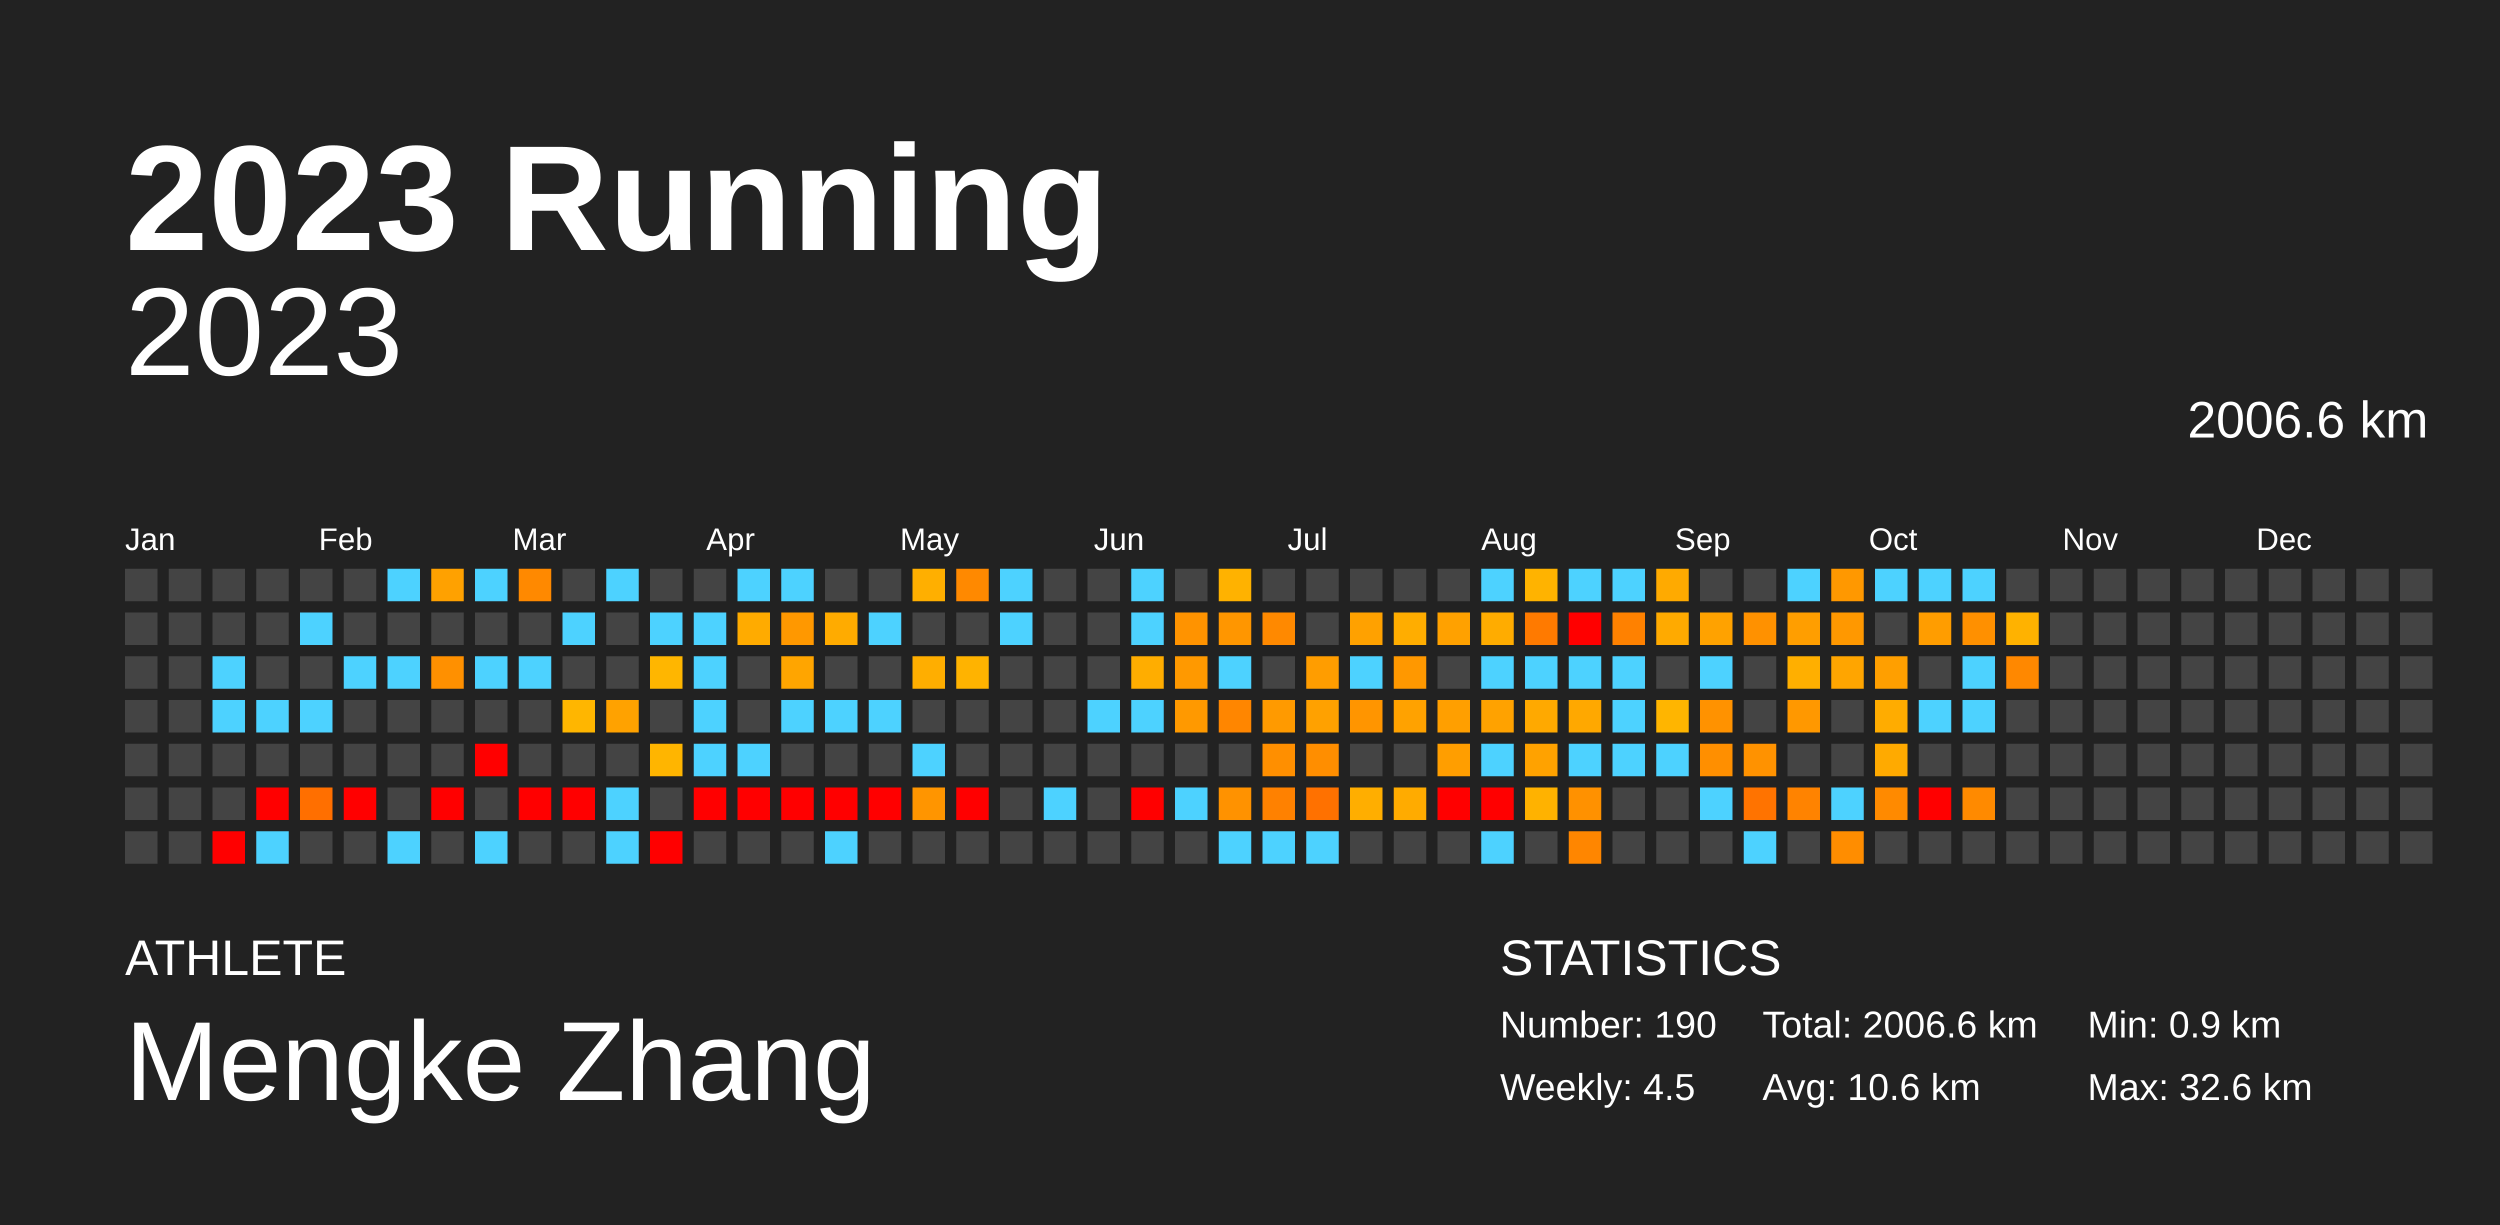
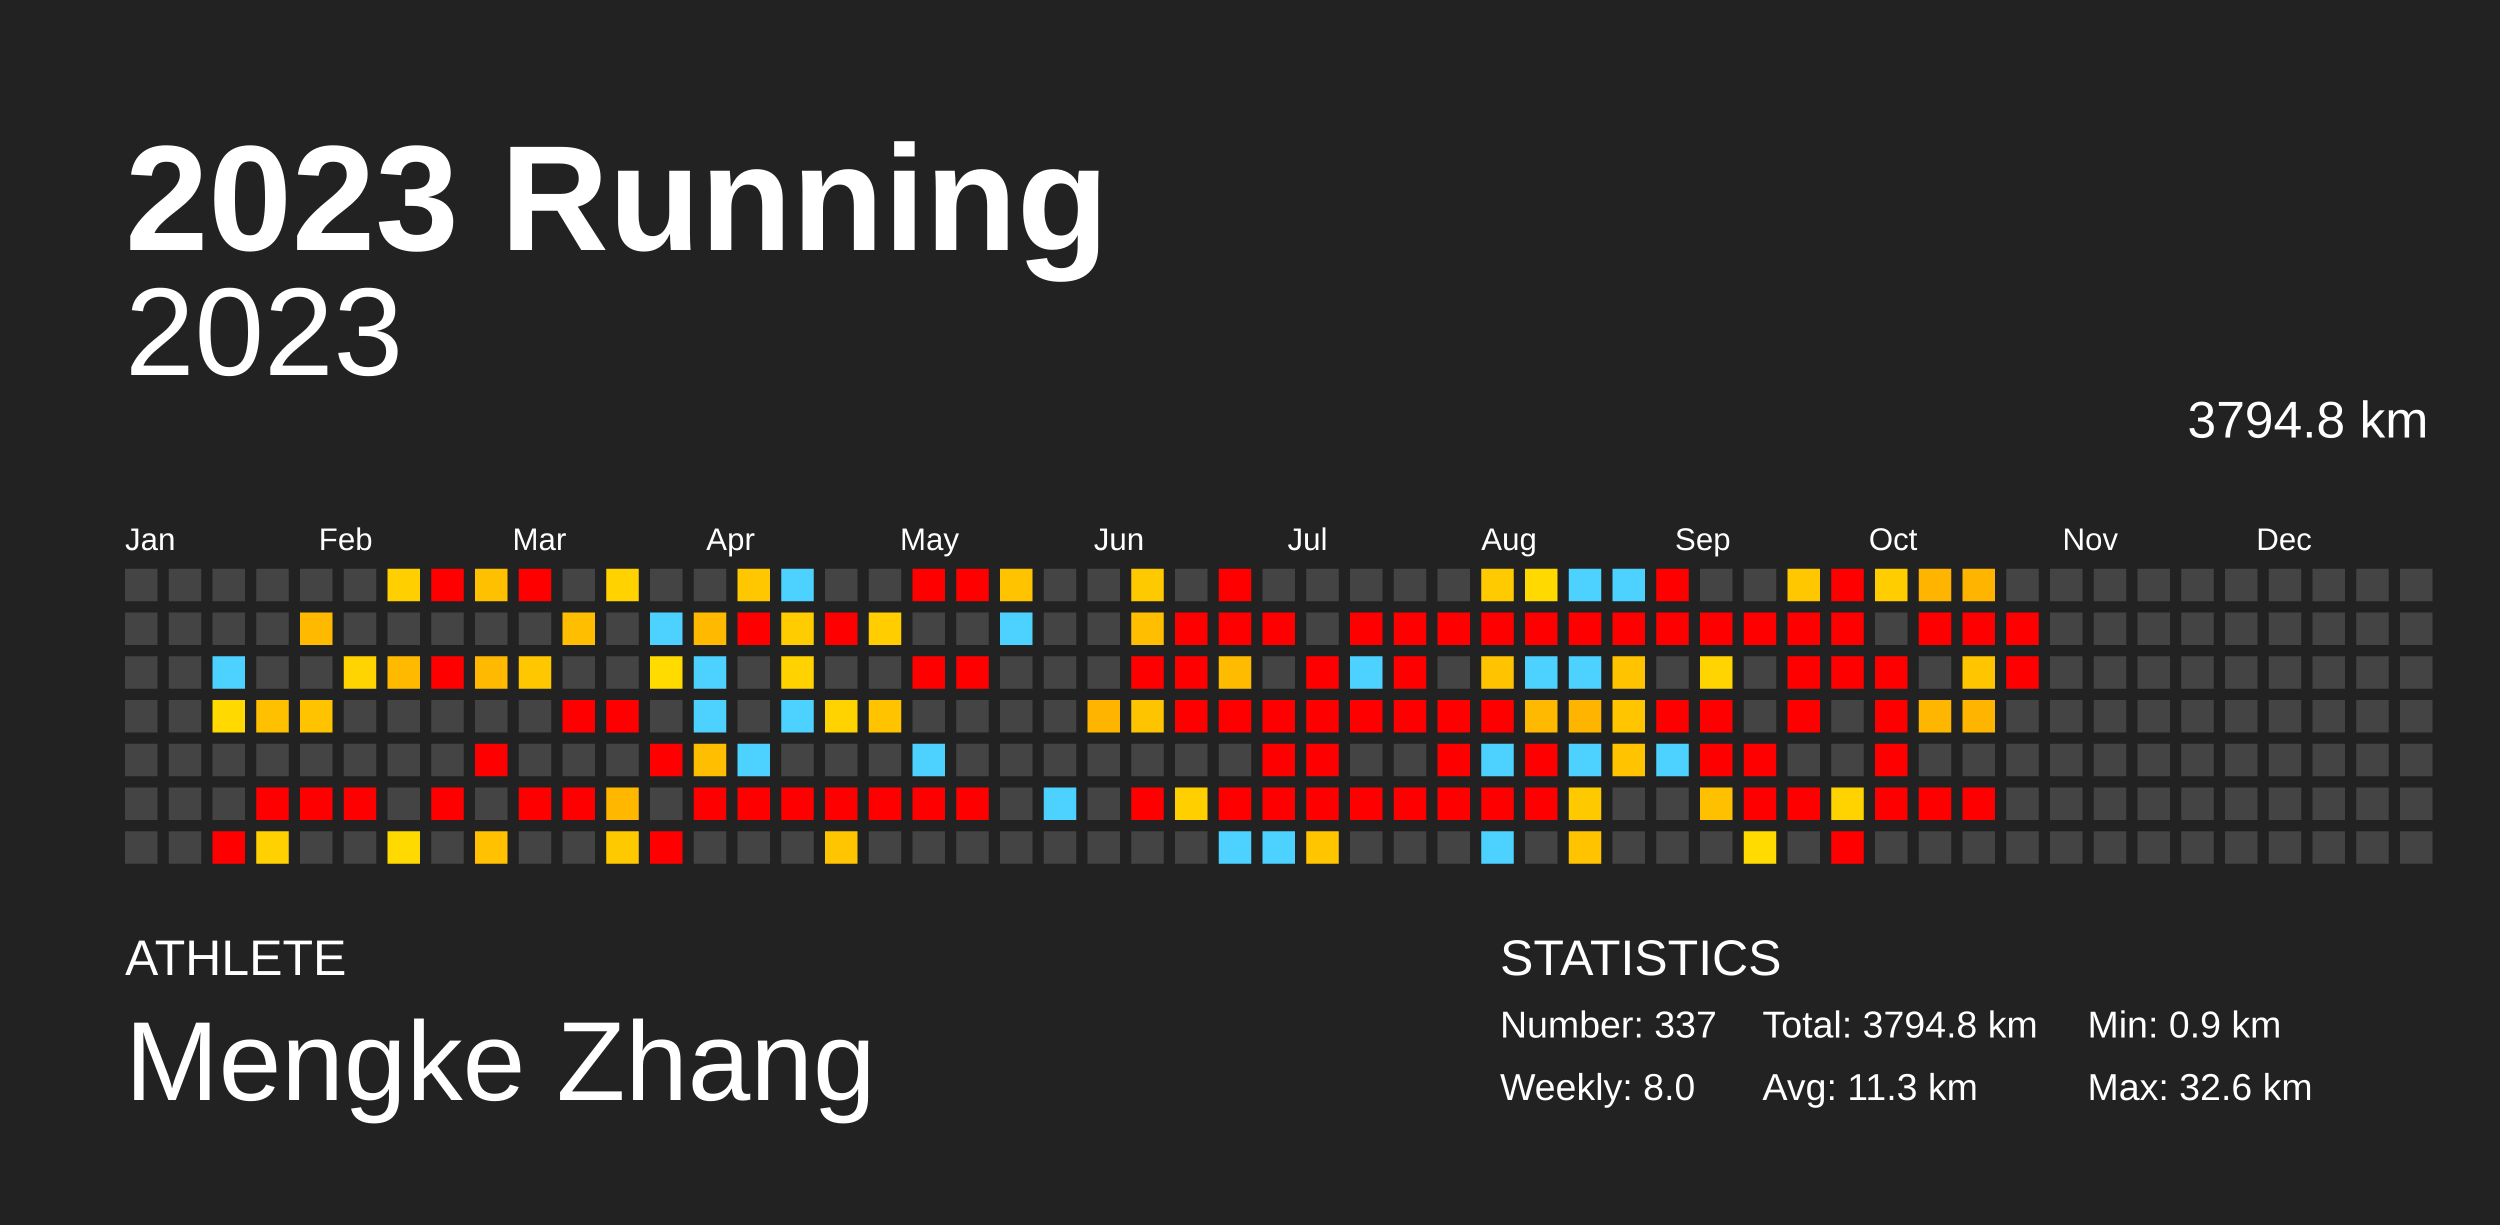
<svg xmlns="http://www.w3.org/2000/svg" baseProfile="full" height="98mm" version="1.1" viewBox="0,0,200,98" width="200mm">
  <defs />
  <rect fill="#222222" height="98" width="200" x="0" y="0" />
  <text fill="#FFFFFF" style="font-size:12px; font-family:Arial; font-weight:bold;" x="10" y="20">2023 Running</text>
  <text fill="#FFFFFF" style="font-size:4px; font-family:Arial" x="10" y="78">ATHLETE</text>
  <text fill="#FFFFFF" style="font-size:9px; font-family:Arial" x="10" y="88">Mengke Zhang</text>
  <text fill="#FFFFFF" style="font-size:4px; font-family:Arial" x="120" y="78">STATISTICS</text>
-   <text fill="#FFFFFF" style="font-size:3px; font-family:Arial" x="120" y="83">Number: 190</text>
-   <text fill="#FFFFFF" style="font-size:3px; font-family:Arial" x="120" y="88">Weekly: 4.5</text>
-   <text fill="#FFFFFF" style="font-size:3px; font-family:Arial" x="141" y="83">Total: 2006.6 km</text>
-   <text fill="#FFFFFF" style="font-size:3px; font-family:Arial" x="141" y="88">Avg: 10.6 km</text>
+   <text fill="#FFFFFF" style="font-size:3px; font-family:Arial" x="120" y="83">Number: 337</text>
+   <text fill="#FFFFFF" style="font-size:3px; font-family:Arial" x="120" y="88">Weekly: 8.0</text>
+   <text fill="#FFFFFF" style="font-size:3px; font-family:Arial" x="141" y="83">Total: 3794.8 km</text>
+   <text fill="#FFFFFF" style="font-size:3px; font-family:Arial" x="141" y="88">Avg: 11.3 km</text>
  <text fill="#FFFFFF" style="font-size:3px; font-family:Arial" x="167" y="83">Min: 0.9 km</text>
  <text fill="#FFFFFF" style="font-size:3px; font-family:Arial" x="167" y="88">Max: 32.6 km</text>
  <text alignment-baseline="hanging" fill="#FFFFFF" style="font-size:10.0px; font-family:Arial;" x="10" y="30">2023</text>
-   <text alignment-baseline="hanging" fill="#FFFFFF" style="font-size:4.125px; font-family:Arial;" x="175" y="35">2006.6 km</text>
+   <text alignment-baseline="hanging" fill="#FFFFFF" style="font-size:4.125px; font-family:Arial;" x="175" y="35">3794.8 km</text>
  <text fill="#FFFFFF" style="font-size:2.5px; font-family:Arial" x="10.0" y="44">Jan</text>
  <text fill="#FFFFFF" style="font-size:2.5px; font-family:Arial" x="25.5" y="44">Feb</text>
  <text fill="#FFFFFF" style="font-size:2.5px; font-family:Arial" x="41.0" y="44">Mar</text>
  <text fill="#FFFFFF" style="font-size:2.5px; font-family:Arial" x="56.5" y="44">Apr</text>
  <text fill="#FFFFFF" style="font-size:2.5px; font-family:Arial" x="72.0" y="44">May</text>
  <text fill="#FFFFFF" style="font-size:2.5px; font-family:Arial" x="87.5" y="44">Jun</text>
  <text fill="#FFFFFF" style="font-size:2.5px; font-family:Arial" x="103.0" y="44">Jul</text>
  <text fill="#FFFFFF" style="font-size:2.5px; font-family:Arial" x="118.5" y="44">Aug</text>
  <text fill="#FFFFFF" style="font-size:2.5px; font-family:Arial" x="134.0" y="44">Sep</text>
  <text fill="#FFFFFF" style="font-size:2.5px; font-family:Arial" x="149.5" y="44">Oct</text>
  <text fill="#FFFFFF" style="font-size:2.5px; font-family:Arial" x="165.0" y="44">Nov</text>
  <text fill="#FFFFFF" style="font-size:2.5px; font-family:Arial" x="180.5" y="44">Dec</text>
  <rect fill="#444444" height="2.6" width="2.6" x="10.0" y="45.5" />
  <rect fill="#444444" height="2.6" width="2.6" x="10.0" y="49.0" />
  <rect fill="#444444" height="2.6" width="2.6" x="10.0" y="52.5" />
  <rect fill="#444444" height="2.6" width="2.6" x="10.0" y="56.0" />
  <rect fill="#444444" height="2.6" width="2.6" x="10.0" y="59.5" />
  <rect fill="#444444" height="2.6" width="2.6" x="10.0" y="63.0" />
  <rect fill="#444444" height="2.6" width="2.6" x="10.0" y="66.5" />
  <rect fill="#444444" height="2.6" width="2.6" x="13.5" y="45.5" />
  <rect fill="#444444" height="2.6" width="2.6" x="13.5" y="49.0" />
  <rect fill="#444444" height="2.6" width="2.6" x="13.5" y="52.5" />
  <rect fill="#444444" height="2.6" width="2.6" x="13.5" y="56.0" />
  <rect fill="#444444" height="2.6" width="2.6" x="13.5" y="59.5" />
  <rect fill="#444444" height="2.6" width="2.6" x="13.5" y="63.0" />
  <rect fill="#444444" height="2.6" width="2.6" x="13.5" y="66.5" />
  <rect fill="#444444" height="2.6" width="2.6" x="17.0" y="45.5" />
  <rect fill="#444444" height="2.6" width="2.6" x="17.0" y="49.0" />
  <rect fill="#4dd2ff" height="2.6" width="2.6" x="17.0" y="52.5" />
-   <rect fill="#4dd2ff" height="2.6" width="2.6" x="17.0" y="56.0" />
+   <rect fill="#ffd900" height="2.6" width="2.6" x="17.0" y="56.0" />
  <rect fill="#444444" height="2.6" width="2.6" x="17.0" y="59.5" />
  <rect fill="#444444" height="2.6" width="2.6" x="17.0" y="63.0" />
  <rect fill="red" height="2.6" width="2.6" x="17.0" y="66.5" />
  <rect fill="#444444" height="2.6" width="2.6" x="20.5" y="45.5" />
  <rect fill="#444444" height="2.6" width="2.6" x="20.5" y="49.0" />
  <rect fill="#444444" height="2.6" width="2.6" x="20.5" y="52.5" />
-   <rect fill="#4dd2ff" height="2.6" width="2.6" x="20.5" y="56.0" />
+   <rect fill="#ffc000" height="2.6" width="2.6" x="20.5" y="56.0" />
  <rect fill="#444444" height="2.6" width="2.6" x="20.5" y="59.5" />
  <rect fill="red" height="2.6" width="2.6" x="20.5" y="63.0" />
-   <rect fill="#4dd2ff" height="2.6" width="2.6" x="20.5" y="66.5" />
+   <rect fill="#ffd100" height="2.6" width="2.6" x="20.5" y="66.5" />
  <rect fill="#444444" height="2.6" width="2.6" x="24.0" y="45.5" />
-   <rect fill="#4dd2ff" height="2.6" width="2.6" x="24.0" y="49.0" />
+   <rect fill="#ffba00" height="2.6" width="2.6" x="24.0" y="49.0" />
  <rect fill="#444444" height="2.6" width="2.6" x="24.0" y="52.5" />
-   <rect fill="#4dd2ff" height="2.6" width="2.6" x="24.0" y="56.0" />
+   <rect fill="#ffc300" height="2.6" width="2.6" x="24.0" y="56.0" />
  <rect fill="#444444" height="2.6" width="2.6" x="24.0" y="59.5" />
-   <rect fill="#ff6f00" height="2.6" width="2.6" x="24.0" y="63.0" />
+   <rect fill="red" height="2.6" width="2.6" x="24.0" y="63.0" />
  <rect fill="#444444" height="2.6" width="2.6" x="24.0" y="66.5" />
  <rect fill="#444444" height="2.6" width="2.6" x="27.5" y="45.5" />
  <rect fill="#444444" height="2.6" width="2.6" x="27.5" y="49.0" />
-   <rect fill="#4dd2ff" height="2.6" width="2.6" x="27.5" y="52.5" />
+   <rect fill="#ffd400" height="2.6" width="2.6" x="27.5" y="52.5" />
  <rect fill="#444444" height="2.6" width="2.6" x="27.5" y="56.0" />
  <rect fill="#444444" height="2.6" width="2.6" x="27.5" y="59.5" />
  <rect fill="red" height="2.6" width="2.6" x="27.5" y="63.0" />
  <rect fill="#444444" height="2.6" width="2.6" x="27.5" y="66.5" />
-   <rect fill="#4dd2ff" height="2.6" width="2.6" x="31.0" y="45.5" />
+   <rect fill="#ffcf00" height="2.6" width="2.6" x="31.0" y="45.5" />
  <rect fill="#444444" height="2.6" width="2.6" x="31.0" y="49.0" />
-   <rect fill="#4dd2ff" height="2.6" width="2.6" x="31.0" y="52.5" />
+   <rect fill="#ffba00" height="2.6" width="2.6" x="31.0" y="52.5" />
  <rect fill="#444444" height="2.6" width="2.6" x="31.0" y="56.0" />
  <rect fill="#444444" height="2.6" width="2.6" x="31.0" y="59.5" />
  <rect fill="#444444" height="2.6" width="2.6" x="31.0" y="63.0" />
-   <rect fill="#4dd2ff" height="2.6" width="2.6" x="31.0" y="66.5" />
-   <rect fill="#ffa100" height="2.6" width="2.6" x="34.5" y="45.5" />
+   <rect fill="#ffda00" height="2.6" width="2.6" x="31.0" y="66.5" />
+   <rect fill="red" height="2.6" width="2.6" x="34.5" y="45.5" />
  <rect fill="#444444" height="2.6" width="2.6" x="34.5" y="49.0" />
-   <rect fill="#ff9000" height="2.6" width="2.6" x="34.5" y="52.5" />
+   <rect fill="red" height="2.6" width="2.6" x="34.5" y="52.5" />
  <rect fill="#444444" height="2.6" width="2.6" x="34.5" y="56.0" />
  <rect fill="#444444" height="2.6" width="2.6" x="34.5" y="59.5" />
  <rect fill="red" height="2.6" width="2.6" x="34.5" y="63.0" />
  <rect fill="#444444" height="2.6" width="2.6" x="34.5" y="66.5" />
-   <rect fill="#4dd2ff" height="2.6" width="2.6" x="38.0" y="45.5" />
+   <rect fill="#ffc000" height="2.6" width="2.6" x="38.0" y="45.5" />
  <rect fill="#444444" height="2.6" width="2.6" x="38.0" y="49.0" />
-   <rect fill="#4dd2ff" height="2.6" width="2.6" x="38.0" y="52.5" />
+   <rect fill="#ffb900" height="2.6" width="2.6" x="38.0" y="52.5" />
  <rect fill="#444444" height="2.6" width="2.6" x="38.0" y="56.0" />
  <rect fill="red" height="2.6" width="2.6" x="38.0" y="59.5" />
  <rect fill="#444444" height="2.6" width="2.6" x="38.0" y="63.0" />
-   <rect fill="#4dd2ff" height="2.6" width="2.6" x="38.0" y="66.5" />
-   <rect fill="#ff8900" height="2.6" width="2.6" x="41.5" y="45.5" />
+   <rect fill="#ffc100" height="2.6" width="2.6" x="38.0" y="66.5" />
+   <rect fill="red" height="2.6" width="2.6" x="41.5" y="45.5" />
  <rect fill="#444444" height="2.6" width="2.6" x="41.5" y="49.0" />
-   <rect fill="#4dd2ff" height="2.6" width="2.6" x="41.5" y="52.5" />
+   <rect fill="#ffc700" height="2.6" width="2.6" x="41.5" y="52.5" />
  <rect fill="#444444" height="2.6" width="2.6" x="41.5" y="56.0" />
  <rect fill="#444444" height="2.6" width="2.6" x="41.5" y="59.5" />
  <rect fill="red" height="2.6" width="2.6" x="41.5" y="63.0" />
  <rect fill="#444444" height="2.6" width="2.6" x="41.5" y="66.5" />
  <rect fill="#444444" height="2.6" width="2.6" x="45.0" y="45.5" />
-   <rect fill="#4dd2ff" height="2.6" width="2.6" x="45.0" y="49.0" />
+   <rect fill="#ffbf00" height="2.6" width="2.6" x="45.0" y="49.0" />
  <rect fill="#444444" height="2.6" width="2.6" x="45.0" y="52.5" />
-   <rect fill="#ffb600" height="2.6" width="2.6" x="45.0" y="56.0" />
+   <rect fill="red" height="2.6" width="2.6" x="45.0" y="56.0" />
  <rect fill="#444444" height="2.6" width="2.6" x="45.0" y="59.5" />
  <rect fill="red" height="2.6" width="2.6" x="45.0" y="63.0" />
  <rect fill="#444444" height="2.6" width="2.6" x="45.0" y="66.5" />
-   <rect fill="#4dd2ff" height="2.6" width="2.6" x="48.5" y="45.5" />
+   <rect fill="#ffd200" height="2.6" width="2.6" x="48.5" y="45.5" />
  <rect fill="#444444" height="2.6" width="2.6" x="48.5" y="49.0" />
  <rect fill="#444444" height="2.6" width="2.6" x="48.5" y="52.5" />
-   <rect fill="#ffa200" height="2.6" width="2.6" x="48.5" y="56.0" />
+   <rect fill="red" height="2.6" width="2.6" x="48.5" y="56.0" />
  <rect fill="#444444" height="2.6" width="2.6" x="48.5" y="59.5" />
-   <rect fill="#4dd2ff" height="2.6" width="2.6" x="48.5" y="63.0" />
-   <rect fill="#4dd2ff" height="2.6" width="2.6" x="48.5" y="66.5" />
+   <rect fill="#ffb700" height="2.6" width="2.6" x="48.5" y="63.0" />
+   <rect fill="#ffc900" height="2.6" width="2.6" x="48.5" y="66.5" />
  <rect fill="#444444" height="2.6" width="2.6" x="52.0" y="45.5" />
  <rect fill="#4dd2ff" height="2.6" width="2.6" x="52.0" y="49.0" />
-   <rect fill="#ffb600" height="2.6" width="2.6" x="52.0" y="52.5" />
+   <rect fill="#ffdb00" height="2.6" width="2.6" x="52.0" y="52.5" />
  <rect fill="#444444" height="2.6" width="2.6" x="52.0" y="56.0" />
-   <rect fill="#ffb500" height="2.6" width="2.6" x="52.0" y="59.5" />
+   <rect fill="red" height="2.6" width="2.6" x="52.0" y="59.5" />
  <rect fill="#444444" height="2.6" width="2.6" x="52.0" y="63.0" />
  <rect fill="red" height="2.6" width="2.6" x="52.0" y="66.5" />
  <rect fill="#444444" height="2.6" width="2.6" x="55.5" y="45.5" />
-   <rect fill="#4dd2ff" height="2.6" width="2.6" x="55.5" y="49.0" />
+   <rect fill="#ffba00" height="2.6" width="2.6" x="55.5" y="49.0" />
  <rect fill="#4dd2ff" height="2.6" width="2.6" x="55.5" y="52.5" />
  <rect fill="#4dd2ff" height="2.6" width="2.6" x="55.5" y="56.0" />
-   <rect fill="#4dd2ff" height="2.6" width="2.6" x="55.5" y="59.5" />
+   <rect fill="#ffbf00" height="2.6" width="2.6" x="55.5" y="59.5" />
  <rect fill="red" height="2.6" width="2.6" x="55.5" y="63.0" />
  <rect fill="#444444" height="2.6" width="2.6" x="55.5" y="66.5" />
-   <rect fill="#4dd2ff" height="2.6" width="2.6" x="59.0" y="45.5" />
-   <rect fill="#ffab00" height="2.6" width="2.6" x="59.0" y="49.0" />
+   <rect fill="#ffc700" height="2.6" width="2.6" x="59.0" y="45.5" />
+   <rect fill="red" height="2.6" width="2.6" x="59.0" y="49.0" />
  <rect fill="#444444" height="2.6" width="2.6" x="59.0" y="52.5" />
  <rect fill="#444444" height="2.6" width="2.6" x="59.0" y="56.0" />
  <rect fill="#4dd2ff" height="2.6" width="2.6" x="59.0" y="59.5" />
  <rect fill="red" height="2.6" width="2.6" x="59.0" y="63.0" />
  <rect fill="#444444" height="2.6" width="2.6" x="59.0" y="66.5" />
  <rect fill="#4dd2ff" height="2.6" width="2.6" x="62.5" y="45.5" />
-   <rect fill="#ff9800" height="2.6" width="2.6" x="62.5" y="49.0" />
-   <rect fill="#ffa500" height="2.6" width="2.6" x="62.5" y="52.5" />
+   <rect fill="#ffcc00" height="2.6" width="2.6" x="62.5" y="49.0" />
+   <rect fill="#ffd200" height="2.6" width="2.6" x="62.5" y="52.5" />
  <rect fill="#4dd2ff" height="2.6" width="2.6" x="62.5" y="56.0" />
  <rect fill="#444444" height="2.6" width="2.6" x="62.5" y="59.5" />
  <rect fill="red" height="2.6" width="2.6" x="62.5" y="63.0" />
  <rect fill="#444444" height="2.6" width="2.6" x="62.5" y="66.5" />
  <rect fill="#444444" height="2.6" width="2.6" x="66.0" y="45.5" />
-   <rect fill="#ffab00" height="2.6" width="2.6" x="66.0" y="49.0" />
+   <rect fill="red" height="2.6" width="2.6" x="66.0" y="49.0" />
  <rect fill="#444444" height="2.6" width="2.6" x="66.0" y="52.5" />
-   <rect fill="#4dd2ff" height="2.6" width="2.6" x="66.0" y="56.0" />
+   <rect fill="#ffd300" height="2.6" width="2.6" x="66.0" y="56.0" />
  <rect fill="#444444" height="2.6" width="2.6" x="66.0" y="59.5" />
  <rect fill="red" height="2.6" width="2.6" x="66.0" y="63.0" />
-   <rect fill="#4dd2ff" height="2.6" width="2.6" x="66.0" y="66.5" />
+   <rect fill="#ffc500" height="2.6" width="2.6" x="66.0" y="66.5" />
  <rect fill="#444444" height="2.6" width="2.6" x="69.5" y="45.5" />
-   <rect fill="#4dd2ff" height="2.6" width="2.6" x="69.5" y="49.0" />
+   <rect fill="#ffcd00" height="2.6" width="2.6" x="69.5" y="49.0" />
  <rect fill="#444444" height="2.6" width="2.6" x="69.5" y="52.5" />
-   <rect fill="#4dd2ff" height="2.6" width="2.6" x="69.5" y="56.0" />
+   <rect fill="#ffc300" height="2.6" width="2.6" x="69.5" y="56.0" />
  <rect fill="#444444" height="2.6" width="2.6" x="69.5" y="59.5" />
  <rect fill="red" height="2.6" width="2.6" x="69.5" y="63.0" />
  <rect fill="#444444" height="2.6" width="2.6" x="69.5" y="66.5" />
-   <rect fill="#ffaf00" height="2.6" width="2.6" x="73.0" y="45.5" />
+   <rect fill="red" height="2.6" width="2.6" x="73.0" y="45.5" />
  <rect fill="#444444" height="2.6" width="2.6" x="73.0" y="49.0" />
-   <rect fill="#ffae00" height="2.6" width="2.6" x="73.0" y="52.5" />
+   <rect fill="red" height="2.6" width="2.6" x="73.0" y="52.5" />
  <rect fill="#444444" height="2.6" width="2.6" x="73.0" y="56.0" />
  <rect fill="#4dd2ff" height="2.6" width="2.6" x="73.0" y="59.5" />
-   <rect fill="#ff9500" height="2.6" width="2.6" x="73.0" y="63.0" />
+   <rect fill="red" height="2.6" width="2.6" x="73.0" y="63.0" />
  <rect fill="#444444" height="2.6" width="2.6" x="73.0" y="66.5" />
-   <rect fill="#ff8900" height="2.6" width="2.6" x="76.5" y="45.5" />
+   <rect fill="red" height="2.6" width="2.6" x="76.5" y="45.5" />
  <rect fill="#444444" height="2.6" width="2.6" x="76.5" y="49.0" />
-   <rect fill="#ffb300" height="2.6" width="2.6" x="76.5" y="52.5" />
+   <rect fill="red" height="2.6" width="2.6" x="76.5" y="52.5" />
  <rect fill="#444444" height="2.6" width="2.6" x="76.5" y="56.0" />
  <rect fill="#444444" height="2.6" width="2.6" x="76.5" y="59.5" />
  <rect fill="red" height="2.6" width="2.6" x="76.5" y="63.0" />
  <rect fill="#444444" height="2.6" width="2.6" x="76.5" y="66.5" />
-   <rect fill="#4dd2ff" height="2.6" width="2.6" x="80.0" y="45.5" />
+   <rect fill="#ffc300" height="2.6" width="2.6" x="80.0" y="45.5" />
  <rect fill="#4dd2ff" height="2.6" width="2.6" x="80.0" y="49.0" />
  <rect fill="#444444" height="2.6" width="2.6" x="80.0" y="52.5" />
  <rect fill="#444444" height="2.6" width="2.6" x="80.0" y="56.0" />
  <rect fill="#444444" height="2.6" width="2.6" x="80.0" y="59.5" />
  <rect fill="#444444" height="2.6" width="2.6" x="80.0" y="63.0" />
  <rect fill="#444444" height="2.6" width="2.6" x="80.0" y="66.5" />
  <rect fill="#444444" height="2.6" width="2.6" x="83.5" y="45.5" />
  <rect fill="#444444" height="2.6" width="2.6" x="83.5" y="49.0" />
  <rect fill="#444444" height="2.6" width="2.6" x="83.5" y="52.5" />
  <rect fill="#444444" height="2.6" width="2.6" x="83.5" y="56.0" />
  <rect fill="#444444" height="2.6" width="2.6" x="83.5" y="59.5" />
  <rect fill="#4dd2ff" height="2.6" width="2.6" x="83.5" y="63.0" />
  <rect fill="#444444" height="2.6" width="2.6" x="83.5" y="66.5" />
  <rect fill="#444444" height="2.6" width="2.6" x="87.0" y="45.5" />
  <rect fill="#444444" height="2.6" width="2.6" x="87.0" y="49.0" />
  <rect fill="#444444" height="2.6" width="2.6" x="87.0" y="52.5" />
-   <rect fill="#4dd2ff" height="2.6" width="2.6" x="87.0" y="56.0" />
+   <rect fill="#ffb500" height="2.6" width="2.6" x="87.0" y="56.0" />
  <rect fill="#444444" height="2.6" width="2.6" x="87.0" y="59.5" />
  <rect fill="#444444" height="2.6" width="2.6" x="87.0" y="63.0" />
  <rect fill="#444444" height="2.6" width="2.6" x="87.0" y="66.5" />
-   <rect fill="#4dd2ff" height="2.6" width="2.6" x="90.5" y="45.5" />
-   <rect fill="#4dd2ff" height="2.6" width="2.6" x="90.5" y="49.0" />
-   <rect fill="#ffad00" height="2.6" width="2.6" x="90.5" y="52.5" />
-   <rect fill="#4dd2ff" height="2.6" width="2.6" x="90.5" y="56.0" />
+   <rect fill="#ffc900" height="2.6" width="2.6" x="90.5" y="45.5" />
+   <rect fill="#ffbf00" height="2.6" width="2.6" x="90.5" y="49.0" />
+   <rect fill="red" height="2.6" width="2.6" x="90.5" y="52.5" />
+   <rect fill="#ffc400" height="2.6" width="2.6" x="90.5" y="56.0" />
  <rect fill="#444444" height="2.6" width="2.6" x="90.5" y="59.5" />
  <rect fill="red" height="2.6" width="2.6" x="90.5" y="63.0" />
  <rect fill="#444444" height="2.6" width="2.6" x="90.5" y="66.5" />
  <rect fill="#444444" height="2.6" width="2.6" x="94.0" y="45.5" />
-   <rect fill="#ff9300" height="2.6" width="2.6" x="94.0" y="49.0" />
-   <rect fill="#ff9900" height="2.6" width="2.6" x="94.0" y="52.5" />
-   <rect fill="#ff9900" height="2.6" width="2.6" x="94.0" y="56.0" />
+   <rect fill="red" height="2.6" width="2.6" x="94.0" y="49.0" />
+   <rect fill="red" height="2.6" width="2.6" x="94.0" y="52.5" />
+   <rect fill="red" height="2.6" width="2.6" x="94.0" y="56.0" />
  <rect fill="#444444" height="2.6" width="2.6" x="94.0" y="59.5" />
-   <rect fill="#4dd2ff" height="2.6" width="2.6" x="94.0" y="63.0" />
+   <rect fill="#ffcf00" height="2.6" width="2.6" x="94.0" y="63.0" />
  <rect fill="#444444" height="2.6" width="2.6" x="94.0" y="66.5" />
-   <rect fill="#ffb200" height="2.6" width="2.6" x="97.5" y="45.5" />
-   <rect fill="#ff9600" height="2.6" width="2.6" x="97.5" y="49.0" />
-   <rect fill="#4dd2ff" height="2.6" width="2.6" x="97.5" y="52.5" />
-   <rect fill="#ff8600" height="2.6" width="2.6" x="97.5" y="56.0" />
+   <rect fill="red" height="2.6" width="2.6" x="97.5" y="45.5" />
+   <rect fill="red" height="2.6" width="2.6" x="97.5" y="49.0" />
+   <rect fill="#ffbb00" height="2.6" width="2.6" x="97.5" y="52.5" />
+   <rect fill="red" height="2.6" width="2.6" x="97.5" y="56.0" />
  <rect fill="#444444" height="2.6" width="2.6" x="97.5" y="59.5" />
-   <rect fill="#ff9200" height="2.6" width="2.6" x="97.5" y="63.0" />
+   <rect fill="red" height="2.6" width="2.6" x="97.5" y="63.0" />
  <rect fill="#4dd2ff" height="2.6" width="2.6" x="97.5" y="66.5" />
  <rect fill="#444444" height="2.6" width="2.6" x="101.0" y="45.5" />
-   <rect fill="#ff8900" height="2.6" width="2.6" x="101.0" y="49.0" />
+   <rect fill="red" height="2.6" width="2.6" x="101.0" y="49.0" />
  <rect fill="#444444" height="2.6" width="2.6" x="101.0" y="52.5" />
-   <rect fill="#ff9a00" height="2.6" width="2.6" x="101.0" y="56.0" />
-   <rect fill="#ff8f00" height="2.6" width="2.6" x="101.0" y="59.5" />
-   <rect fill="#ff8100" height="2.6" width="2.6" x="101.0" y="63.0" />
+   <rect fill="red" height="2.6" width="2.6" x="101.0" y="56.0" />
+   <rect fill="red" height="2.6" width="2.6" x="101.0" y="59.5" />
+   <rect fill="red" height="2.6" width="2.6" x="101.0" y="63.0" />
  <rect fill="#4dd2ff" height="2.6" width="2.6" x="101.0" y="66.5" />
  <rect fill="#444444" height="2.6" width="2.6" x="104.5" y="45.5" />
  <rect fill="#444444" height="2.6" width="2.6" x="104.5" y="49.0" />
-   <rect fill="#ff9d00" height="2.6" width="2.6" x="104.5" y="52.5" />
-   <rect fill="#ffa100" height="2.6" width="2.6" x="104.5" y="56.0" />
-   <rect fill="#ff8e00" height="2.6" width="2.6" x="104.5" y="59.5" />
-   <rect fill="#ff7100" height="2.6" width="2.6" x="104.5" y="63.0" />
-   <rect fill="#4dd2ff" height="2.6" width="2.6" x="104.5" y="66.5" />
+   <rect fill="red" height="2.6" width="2.6" x="104.5" y="52.5" />
+   <rect fill="red" height="2.6" width="2.6" x="104.5" y="56.0" />
+   <rect fill="red" height="2.6" width="2.6" x="104.5" y="59.5" />
+   <rect fill="red" height="2.6" width="2.6" x="104.5" y="63.0" />
+   <rect fill="#ffc600" height="2.6" width="2.6" x="104.5" y="66.5" />
  <rect fill="#444444" height="2.6" width="2.6" x="108.0" y="45.5" />
-   <rect fill="#ffa100" height="2.6" width="2.6" x="108.0" y="49.0" />
+   <rect fill="red" height="2.6" width="2.6" x="108.0" y="49.0" />
  <rect fill="#4dd2ff" height="2.6" width="2.6" x="108.0" y="52.5" />
-   <rect fill="#ff9500" height="2.6" width="2.6" x="108.0" y="56.0" />
+   <rect fill="red" height="2.6" width="2.6" x="108.0" y="56.0" />
  <rect fill="#444444" height="2.6" width="2.6" x="108.0" y="59.5" />
-   <rect fill="#ffae00" height="2.6" width="2.6" x="108.0" y="63.0" />
+   <rect fill="red" height="2.6" width="2.6" x="108.0" y="63.0" />
  <rect fill="#444444" height="2.6" width="2.6" x="108.0" y="66.5" />
  <rect fill="#444444" height="2.6" width="2.6" x="111.5" y="45.5" />
-   <rect fill="#ffad00" height="2.6" width="2.6" x="111.5" y="49.0" />
-   <rect fill="#ff9800" height="2.6" width="2.6" x="111.5" y="52.5" />
-   <rect fill="#ffa200" height="2.6" width="2.6" x="111.5" y="56.0" />
+   <rect fill="red" height="2.6" width="2.6" x="111.5" y="49.0" />
+   <rect fill="red" height="2.6" width="2.6" x="111.5" y="52.5" />
+   <rect fill="red" height="2.6" width="2.6" x="111.5" y="56.0" />
  <rect fill="#444444" height="2.6" width="2.6" x="111.5" y="59.5" />
-   <rect fill="#ffab00" height="2.6" width="2.6" x="111.5" y="63.0" />
+   <rect fill="red" height="2.6" width="2.6" x="111.5" y="63.0" />
  <rect fill="#444444" height="2.6" width="2.6" x="111.5" y="66.5" />
  <rect fill="#444444" height="2.6" width="2.6" x="115.0" y="45.5" />
-   <rect fill="#ffa100" height="2.6" width="2.6" x="115.0" y="49.0" />
+   <rect fill="red" height="2.6" width="2.6" x="115.0" y="49.0" />
  <rect fill="#444444" height="2.6" width="2.6" x="115.0" y="52.5" />
-   <rect fill="#ff9f00" height="2.6" width="2.6" x="115.0" y="56.0" />
-   <rect fill="#ff9e00" height="2.6" width="2.6" x="115.0" y="59.5" />
+   <rect fill="red" height="2.6" width="2.6" x="115.0" y="56.0" />
+   <rect fill="red" height="2.6" width="2.6" x="115.0" y="59.5" />
  <rect fill="red" height="2.6" width="2.6" x="115.0" y="63.0" />
  <rect fill="#444444" height="2.6" width="2.6" x="115.0" y="66.5" />
-   <rect fill="#4dd2ff" height="2.6" width="2.6" x="118.5" y="45.5" />
-   <rect fill="#ffac00" height="2.6" width="2.6" x="118.5" y="49.0" />
-   <rect fill="#4dd2ff" height="2.6" width="2.6" x="118.5" y="52.5" />
-   <rect fill="#ffa200" height="2.6" width="2.6" x="118.5" y="56.0" />
+   <rect fill="#ffca00" height="2.6" width="2.6" x="118.5" y="45.5" />
+   <rect fill="red" height="2.6" width="2.6" x="118.5" y="49.0" />
+   <rect fill="#ffc300" height="2.6" width="2.6" x="118.5" y="52.5" />
+   <rect fill="red" height="2.6" width="2.6" x="118.5" y="56.0" />
  <rect fill="#4dd2ff" height="2.6" width="2.6" x="118.5" y="59.5" />
  <rect fill="red" height="2.6" width="2.6" x="118.5" y="63.0" />
  <rect fill="#4dd2ff" height="2.6" width="2.6" x="118.5" y="66.5" />
-   <rect fill="#ffb300" height="2.6" width="2.6" x="122.0" y="45.5" />
-   <rect fill="#ff7a00" height="2.6" width="2.6" x="122.0" y="49.0" />
+   <rect fill="#ffd900" height="2.6" width="2.6" x="122.0" y="45.5" />
+   <rect fill="red" height="2.6" width="2.6" x="122.0" y="49.0" />
  <rect fill="#4dd2ff" height="2.6" width="2.6" x="122.0" y="52.5" />
-   <rect fill="#ffa900" height="2.6" width="2.6" x="122.0" y="56.0" />
-   <rect fill="#ffa200" height="2.6" width="2.6" x="122.0" y="59.5" />
-   <rect fill="#ffb200" height="2.6" width="2.6" x="122.0" y="63.0" />
+   <rect fill="#ffb900" height="2.6" width="2.6" x="122.0" y="56.0" />
+   <rect fill="red" height="2.6" width="2.6" x="122.0" y="59.5" />
+   <rect fill="red" height="2.6" width="2.6" x="122.0" y="63.0" />
  <rect fill="#444444" height="2.6" width="2.6" x="122.0" y="66.5" />
  <rect fill="#4dd2ff" height="2.6" width="2.6" x="125.5" y="45.5" />
  <rect fill="red" height="2.6" width="2.6" x="125.5" y="49.0" />
  <rect fill="#4dd2ff" height="2.6" width="2.6" x="125.5" y="52.5" />
-   <rect fill="#ffa800" height="2.6" width="2.6" x="125.5" y="56.0" />
+   <rect fill="#ffb400" height="2.6" width="2.6" x="125.5" y="56.0" />
  <rect fill="#4dd2ff" height="2.6" width="2.6" x="125.5" y="59.5" />
-   <rect fill="#ff9100" height="2.6" width="2.6" x="125.5" y="63.0" />
-   <rect fill="#ff8600" height="2.6" width="2.6" x="125.5" y="66.5" />
+   <rect fill="#ffc900" height="2.6" width="2.6" x="125.5" y="63.0" />
+   <rect fill="#ffc300" height="2.6" width="2.6" x="125.5" y="66.5" />
  <rect fill="#4dd2ff" height="2.6" width="2.6" x="129.0" y="45.5" />
-   <rect fill="#ff8100" height="2.6" width="2.6" x="129.0" y="49.0" />
-   <rect fill="#4dd2ff" height="2.6" width="2.6" x="129.0" y="52.5" />
-   <rect fill="#4dd2ff" height="2.6" width="2.6" x="129.0" y="56.0" />
-   <rect fill="#4dd2ff" height="2.6" width="2.6" x="129.0" y="59.5" />
+   <rect fill="red" height="2.6" width="2.6" x="129.0" y="49.0" />
+   <rect fill="#ffc300" height="2.6" width="2.6" x="129.0" y="52.5" />
+   <rect fill="#ffc600" height="2.6" width="2.6" x="129.0" y="56.0" />
+   <rect fill="#ffc300" height="2.6" width="2.6" x="129.0" y="59.5" />
  <rect fill="#444444" height="2.6" width="2.6" x="129.0" y="63.0" />
  <rect fill="#444444" height="2.6" width="2.6" x="129.0" y="66.5" />
-   <rect fill="#ffaa00" height="2.6" width="2.6" x="132.5" y="45.5" />
-   <rect fill="#ffaa00" height="2.6" width="2.6" x="132.5" y="49.0" />
+   <rect fill="red" height="2.6" width="2.6" x="132.5" y="45.5" />
+   <rect fill="red" height="2.6" width="2.6" x="132.5" y="49.0" />
  <rect fill="#444444" height="2.6" width="2.6" x="132.5" y="52.5" />
-   <rect fill="#ffb500" height="2.6" width="2.6" x="132.5" y="56.0" />
+   <rect fill="red" height="2.6" width="2.6" x="132.5" y="56.0" />
  <rect fill="#4dd2ff" height="2.6" width="2.6" x="132.5" y="59.5" />
  <rect fill="#444444" height="2.6" width="2.6" x="132.5" y="63.0" />
  <rect fill="#444444" height="2.6" width="2.6" x="132.5" y="66.5" />
  <rect fill="#444444" height="2.6" width="2.6" x="136.0" y="45.5" />
-   <rect fill="#ffa200" height="2.6" width="2.6" x="136.0" y="49.0" />
-   <rect fill="#4dd2ff" height="2.6" width="2.6" x="136.0" y="52.5" />
-   <rect fill="#ff9200" height="2.6" width="2.6" x="136.0" y="56.0" />
-   <rect fill="#ff8f00" height="2.6" width="2.6" x="136.0" y="59.5" />
-   <rect fill="#4dd2ff" height="2.6" width="2.6" x="136.0" y="63.0" />
+   <rect fill="red" height="2.6" width="2.6" x="136.0" y="49.0" />
+   <rect fill="#ffd400" height="2.6" width="2.6" x="136.0" y="52.5" />
+   <rect fill="red" height="2.6" width="2.6" x="136.0" y="56.0" />
+   <rect fill="red" height="2.6" width="2.6" x="136.0" y="59.5" />
+   <rect fill="#ffc000" height="2.6" width="2.6" x="136.0" y="63.0" />
  <rect fill="#444444" height="2.6" width="2.6" x="136.0" y="66.5" />
  <rect fill="#444444" height="2.6" width="2.6" x="139.5" y="45.5" />
-   <rect fill="#ff9100" height="2.6" width="2.6" x="139.5" y="49.0" />
+   <rect fill="red" height="2.6" width="2.6" x="139.5" y="49.0" />
  <rect fill="#444444" height="2.6" width="2.6" x="139.5" y="52.5" />
  <rect fill="#444444" height="2.6" width="2.6" x="139.5" y="56.0" />
-   <rect fill="#ff9200" height="2.6" width="2.6" x="139.5" y="59.5" />
-   <rect fill="#ff7300" height="2.6" width="2.6" x="139.5" y="63.0" />
-   <rect fill="#4dd2ff" height="2.6" width="2.6" x="139.5" y="66.5" />
-   <rect fill="#4dd2ff" height="2.6" width="2.6" x="143.0" y="45.5" />
-   <rect fill="#ff9e00" height="2.6" width="2.6" x="143.0" y="49.0" />
-   <rect fill="#ffaf00" height="2.6" width="2.6" x="143.0" y="52.5" />
-   <rect fill="#ff9800" height="2.6" width="2.6" x="143.0" y="56.0" />
+   <rect fill="red" height="2.6" width="2.6" x="139.5" y="59.5" />
+   <rect fill="red" height="2.6" width="2.6" x="139.5" y="63.0" />
+   <rect fill="#ffdb00" height="2.6" width="2.6" x="139.5" y="66.5" />
+   <rect fill="#ffc700" height="2.6" width="2.6" x="143.0" y="45.5" />
+   <rect fill="red" height="2.6" width="2.6" x="143.0" y="49.0" />
+   <rect fill="red" height="2.6" width="2.6" x="143.0" y="52.5" />
+   <rect fill="red" height="2.6" width="2.6" x="143.0" y="56.0" />
  <rect fill="#444444" height="2.6" width="2.6" x="143.0" y="59.5" />
-   <rect fill="#ff8300" height="2.6" width="2.6" x="143.0" y="63.0" />
+   <rect fill="red" height="2.6" width="2.6" x="143.0" y="63.0" />
  <rect fill="#444444" height="2.6" width="2.6" x="143.0" y="66.5" />
-   <rect fill="#ff9800" height="2.6" width="2.6" x="146.5" y="45.5" />
-   <rect fill="#ff9800" height="2.6" width="2.6" x="146.5" y="49.0" />
-   <rect fill="#ffa500" height="2.6" width="2.6" x="146.5" y="52.5" />
+   <rect fill="red" height="2.6" width="2.6" x="146.5" y="45.5" />
+   <rect fill="red" height="2.6" width="2.6" x="146.5" y="49.0" />
+   <rect fill="red" height="2.6" width="2.6" x="146.5" y="52.5" />
  <rect fill="#444444" height="2.6" width="2.6" x="146.5" y="56.0" />
  <rect fill="#444444" height="2.6" width="2.6" x="146.5" y="59.5" />
-   <rect fill="#4dd2ff" height="2.6" width="2.6" x="146.5" y="63.0" />
-   <rect fill="#ff8d00" height="2.6" width="2.6" x="146.5" y="66.5" />
-   <rect fill="#4dd2ff" height="2.6" width="2.6" x="150.0" y="45.5" />
+   <rect fill="#ffd300" height="2.6" width="2.6" x="146.5" y="63.0" />
+   <rect fill="red" height="2.6" width="2.6" x="146.5" y="66.5" />
+   <rect fill="#ffcd00" height="2.6" width="2.6" x="150.0" y="45.5" />
  <rect fill="#444444" height="2.6" width="2.6" x="150.0" y="49.0" />
-   <rect fill="#ff9f00" height="2.6" width="2.6" x="150.0" y="52.5" />
-   <rect fill="#ffac00" height="2.6" width="2.6" x="150.0" y="56.0" />
-   <rect fill="#ffaa00" height="2.6" width="2.6" x="150.0" y="59.5" />
-   <rect fill="#ff8a00" height="2.6" width="2.6" x="150.0" y="63.0" />
+   <rect fill="red" height="2.6" width="2.6" x="150.0" y="52.5" />
+   <rect fill="red" height="2.6" width="2.6" x="150.0" y="56.0" />
+   <rect fill="red" height="2.6" width="2.6" x="150.0" y="59.5" />
+   <rect fill="red" height="2.6" width="2.6" x="150.0" y="63.0" />
  <rect fill="#444444" height="2.6" width="2.6" x="150.0" y="66.5" />
-   <rect fill="#4dd2ff" height="2.6" width="2.6" x="153.5" y="45.5" />
-   <rect fill="#ff9d00" height="2.6" width="2.6" x="153.5" y="49.0" />
+   <rect fill="#ffb400" height="2.6" width="2.6" x="153.5" y="45.5" />
+   <rect fill="red" height="2.6" width="2.6" x="153.5" y="49.0" />
  <rect fill="#444444" height="2.6" width="2.6" x="153.5" y="52.5" />
-   <rect fill="#4dd2ff" height="2.6" width="2.6" x="153.5" y="56.0" />
+   <rect fill="#ffb600" height="2.6" width="2.6" x="153.5" y="56.0" />
  <rect fill="#444444" height="2.6" width="2.6" x="153.5" y="59.5" />
  <rect fill="red" height="2.6" width="2.6" x="153.5" y="63.0" />
  <rect fill="#444444" height="2.6" width="2.6" x="153.5" y="66.5" />
-   <rect fill="#4dd2ff" height="2.6" width="2.6" x="157.0" y="45.5" />
-   <rect fill="#ff9000" height="2.6" width="2.6" x="157.0" y="49.0" />
-   <rect fill="#4dd2ff" height="2.6" width="2.6" x="157.0" y="52.5" />
-   <rect fill="#4dd2ff" height="2.6" width="2.6" x="157.0" y="56.0" />
+   <rect fill="#ffb400" height="2.6" width="2.6" x="157.0" y="45.5" />
+   <rect fill="red" height="2.6" width="2.6" x="157.0" y="49.0" />
+   <rect fill="#ffc600" height="2.6" width="2.6" x="157.0" y="52.5" />
+   <rect fill="#ffb500" height="2.6" width="2.6" x="157.0" y="56.0" />
  <rect fill="#444444" height="2.6" width="2.6" x="157.0" y="59.5" />
-   <rect fill="#ff8a00" height="2.6" width="2.6" x="157.0" y="63.0" />
+   <rect fill="red" height="2.6" width="2.6" x="157.0" y="63.0" />
  <rect fill="#444444" height="2.6" width="2.6" x="157.0" y="66.5" />
  <rect fill="#444444" height="2.6" width="2.6" x="160.5" y="45.5" />
-   <rect fill="#ffb200" height="2.6" width="2.6" x="160.5" y="49.0" />
-   <rect fill="#ff8800" height="2.6" width="2.6" x="160.5" y="52.5" />
+   <rect fill="red" height="2.6" width="2.6" x="160.5" y="49.0" />
+   <rect fill="red" height="2.6" width="2.6" x="160.5" y="52.5" />
  <rect fill="#444444" height="2.6" width="2.6" x="160.5" y="56.0" />
  <rect fill="#444444" height="2.6" width="2.6" x="160.5" y="59.5" />
  <rect fill="#444444" height="2.6" width="2.6" x="160.5" y="63.0" />
  <rect fill="#444444" height="2.6" width="2.6" x="160.5" y="66.5" />
  <rect fill="#444444" height="2.6" width="2.6" x="164.0" y="45.5" />
  <rect fill="#444444" height="2.6" width="2.6" x="164.0" y="49.0" />
  <rect fill="#444444" height="2.6" width="2.6" x="164.0" y="52.5" />
  <rect fill="#444444" height="2.6" width="2.6" x="164.0" y="56.0" />
  <rect fill="#444444" height="2.6" width="2.6" x="164.0" y="59.5" />
  <rect fill="#444444" height="2.6" width="2.6" x="164.0" y="63.0" />
  <rect fill="#444444" height="2.6" width="2.6" x="164.0" y="66.5" />
  <rect fill="#444444" height="2.6" width="2.6" x="167.5" y="45.5" />
  <rect fill="#444444" height="2.6" width="2.6" x="167.5" y="49.0" />
  <rect fill="#444444" height="2.6" width="2.6" x="167.5" y="52.5" />
  <rect fill="#444444" height="2.6" width="2.6" x="167.5" y="56.0" />
  <rect fill="#444444" height="2.6" width="2.6" x="167.5" y="59.5" />
  <rect fill="#444444" height="2.6" width="2.6" x="167.5" y="63.0" />
  <rect fill="#444444" height="2.6" width="2.6" x="167.5" y="66.5" />
  <rect fill="#444444" height="2.6" width="2.6" x="171.0" y="45.5" />
  <rect fill="#444444" height="2.6" width="2.6" x="171.0" y="49.0" />
  <rect fill="#444444" height="2.6" width="2.6" x="171.0" y="52.5" />
  <rect fill="#444444" height="2.6" width="2.6" x="171.0" y="56.0" />
  <rect fill="#444444" height="2.6" width="2.6" x="171.0" y="59.5" />
  <rect fill="#444444" height="2.6" width="2.6" x="171.0" y="63.0" />
  <rect fill="#444444" height="2.6" width="2.6" x="171.0" y="66.5" />
  <rect fill="#444444" height="2.6" width="2.6" x="174.5" y="45.5" />
  <rect fill="#444444" height="2.6" width="2.6" x="174.5" y="49.0" />
  <rect fill="#444444" height="2.6" width="2.6" x="174.5" y="52.5" />
  <rect fill="#444444" height="2.6" width="2.6" x="174.5" y="56.0" />
  <rect fill="#444444" height="2.6" width="2.6" x="174.5" y="59.5" />
  <rect fill="#444444" height="2.6" width="2.6" x="174.5" y="63.0" />
  <rect fill="#444444" height="2.6" width="2.6" x="174.5" y="66.5" />
  <rect fill="#444444" height="2.6" width="2.6" x="178.0" y="45.5" />
  <rect fill="#444444" height="2.6" width="2.6" x="178.0" y="49.0" />
  <rect fill="#444444" height="2.6" width="2.6" x="178.0" y="52.5" />
  <rect fill="#444444" height="2.6" width="2.6" x="178.0" y="56.0" />
  <rect fill="#444444" height="2.6" width="2.6" x="178.0" y="59.5" />
  <rect fill="#444444" height="2.6" width="2.6" x="178.0" y="63.0" />
  <rect fill="#444444" height="2.6" width="2.6" x="178.0" y="66.5" />
  <rect fill="#444444" height="2.6" width="2.6" x="181.5" y="45.5" />
  <rect fill="#444444" height="2.6" width="2.6" x="181.5" y="49.0" />
  <rect fill="#444444" height="2.6" width="2.6" x="181.5" y="52.5" />
  <rect fill="#444444" height="2.6" width="2.6" x="181.5" y="56.0" />
  <rect fill="#444444" height="2.6" width="2.6" x="181.5" y="59.5" />
  <rect fill="#444444" height="2.6" width="2.6" x="181.5" y="63.0" />
  <rect fill="#444444" height="2.6" width="2.6" x="181.5" y="66.5" />
  <rect fill="#444444" height="2.6" width="2.6" x="185.0" y="45.5" />
  <rect fill="#444444" height="2.6" width="2.6" x="185.0" y="49.0" />
  <rect fill="#444444" height="2.6" width="2.6" x="185.0" y="52.5" />
  <rect fill="#444444" height="2.6" width="2.6" x="185.0" y="56.0" />
  <rect fill="#444444" height="2.6" width="2.6" x="185.0" y="59.5" />
  <rect fill="#444444" height="2.6" width="2.6" x="185.0" y="63.0" />
  <rect fill="#444444" height="2.6" width="2.6" x="185.0" y="66.5" />
  <rect fill="#444444" height="2.6" width="2.6" x="188.5" y="45.5" />
  <rect fill="#444444" height="2.6" width="2.6" x="188.5" y="49.0" />
  <rect fill="#444444" height="2.6" width="2.6" x="188.5" y="52.5" />
  <rect fill="#444444" height="2.6" width="2.6" x="188.5" y="56.0" />
  <rect fill="#444444" height="2.6" width="2.6" x="188.5" y="59.5" />
  <rect fill="#444444" height="2.6" width="2.6" x="188.5" y="63.0" />
  <rect fill="#444444" height="2.6" width="2.6" x="188.5" y="66.5" />
  <rect fill="#444444" height="2.6" width="2.6" x="192.0" y="45.5" />
  <rect fill="#444444" height="2.6" width="2.6" x="192.0" y="49.0" />
  <rect fill="#444444" height="2.6" width="2.6" x="192.0" y="52.5" />
  <rect fill="#444444" height="2.6" width="2.6" x="192.0" y="56.0" />
  <rect fill="#444444" height="2.6" width="2.6" x="192.0" y="59.5" />
  <rect fill="#444444" height="2.6" width="2.6" x="192.0" y="63.0" />
  <rect fill="#444444" height="2.6" width="2.6" x="192.0" y="66.5" />
</svg>
